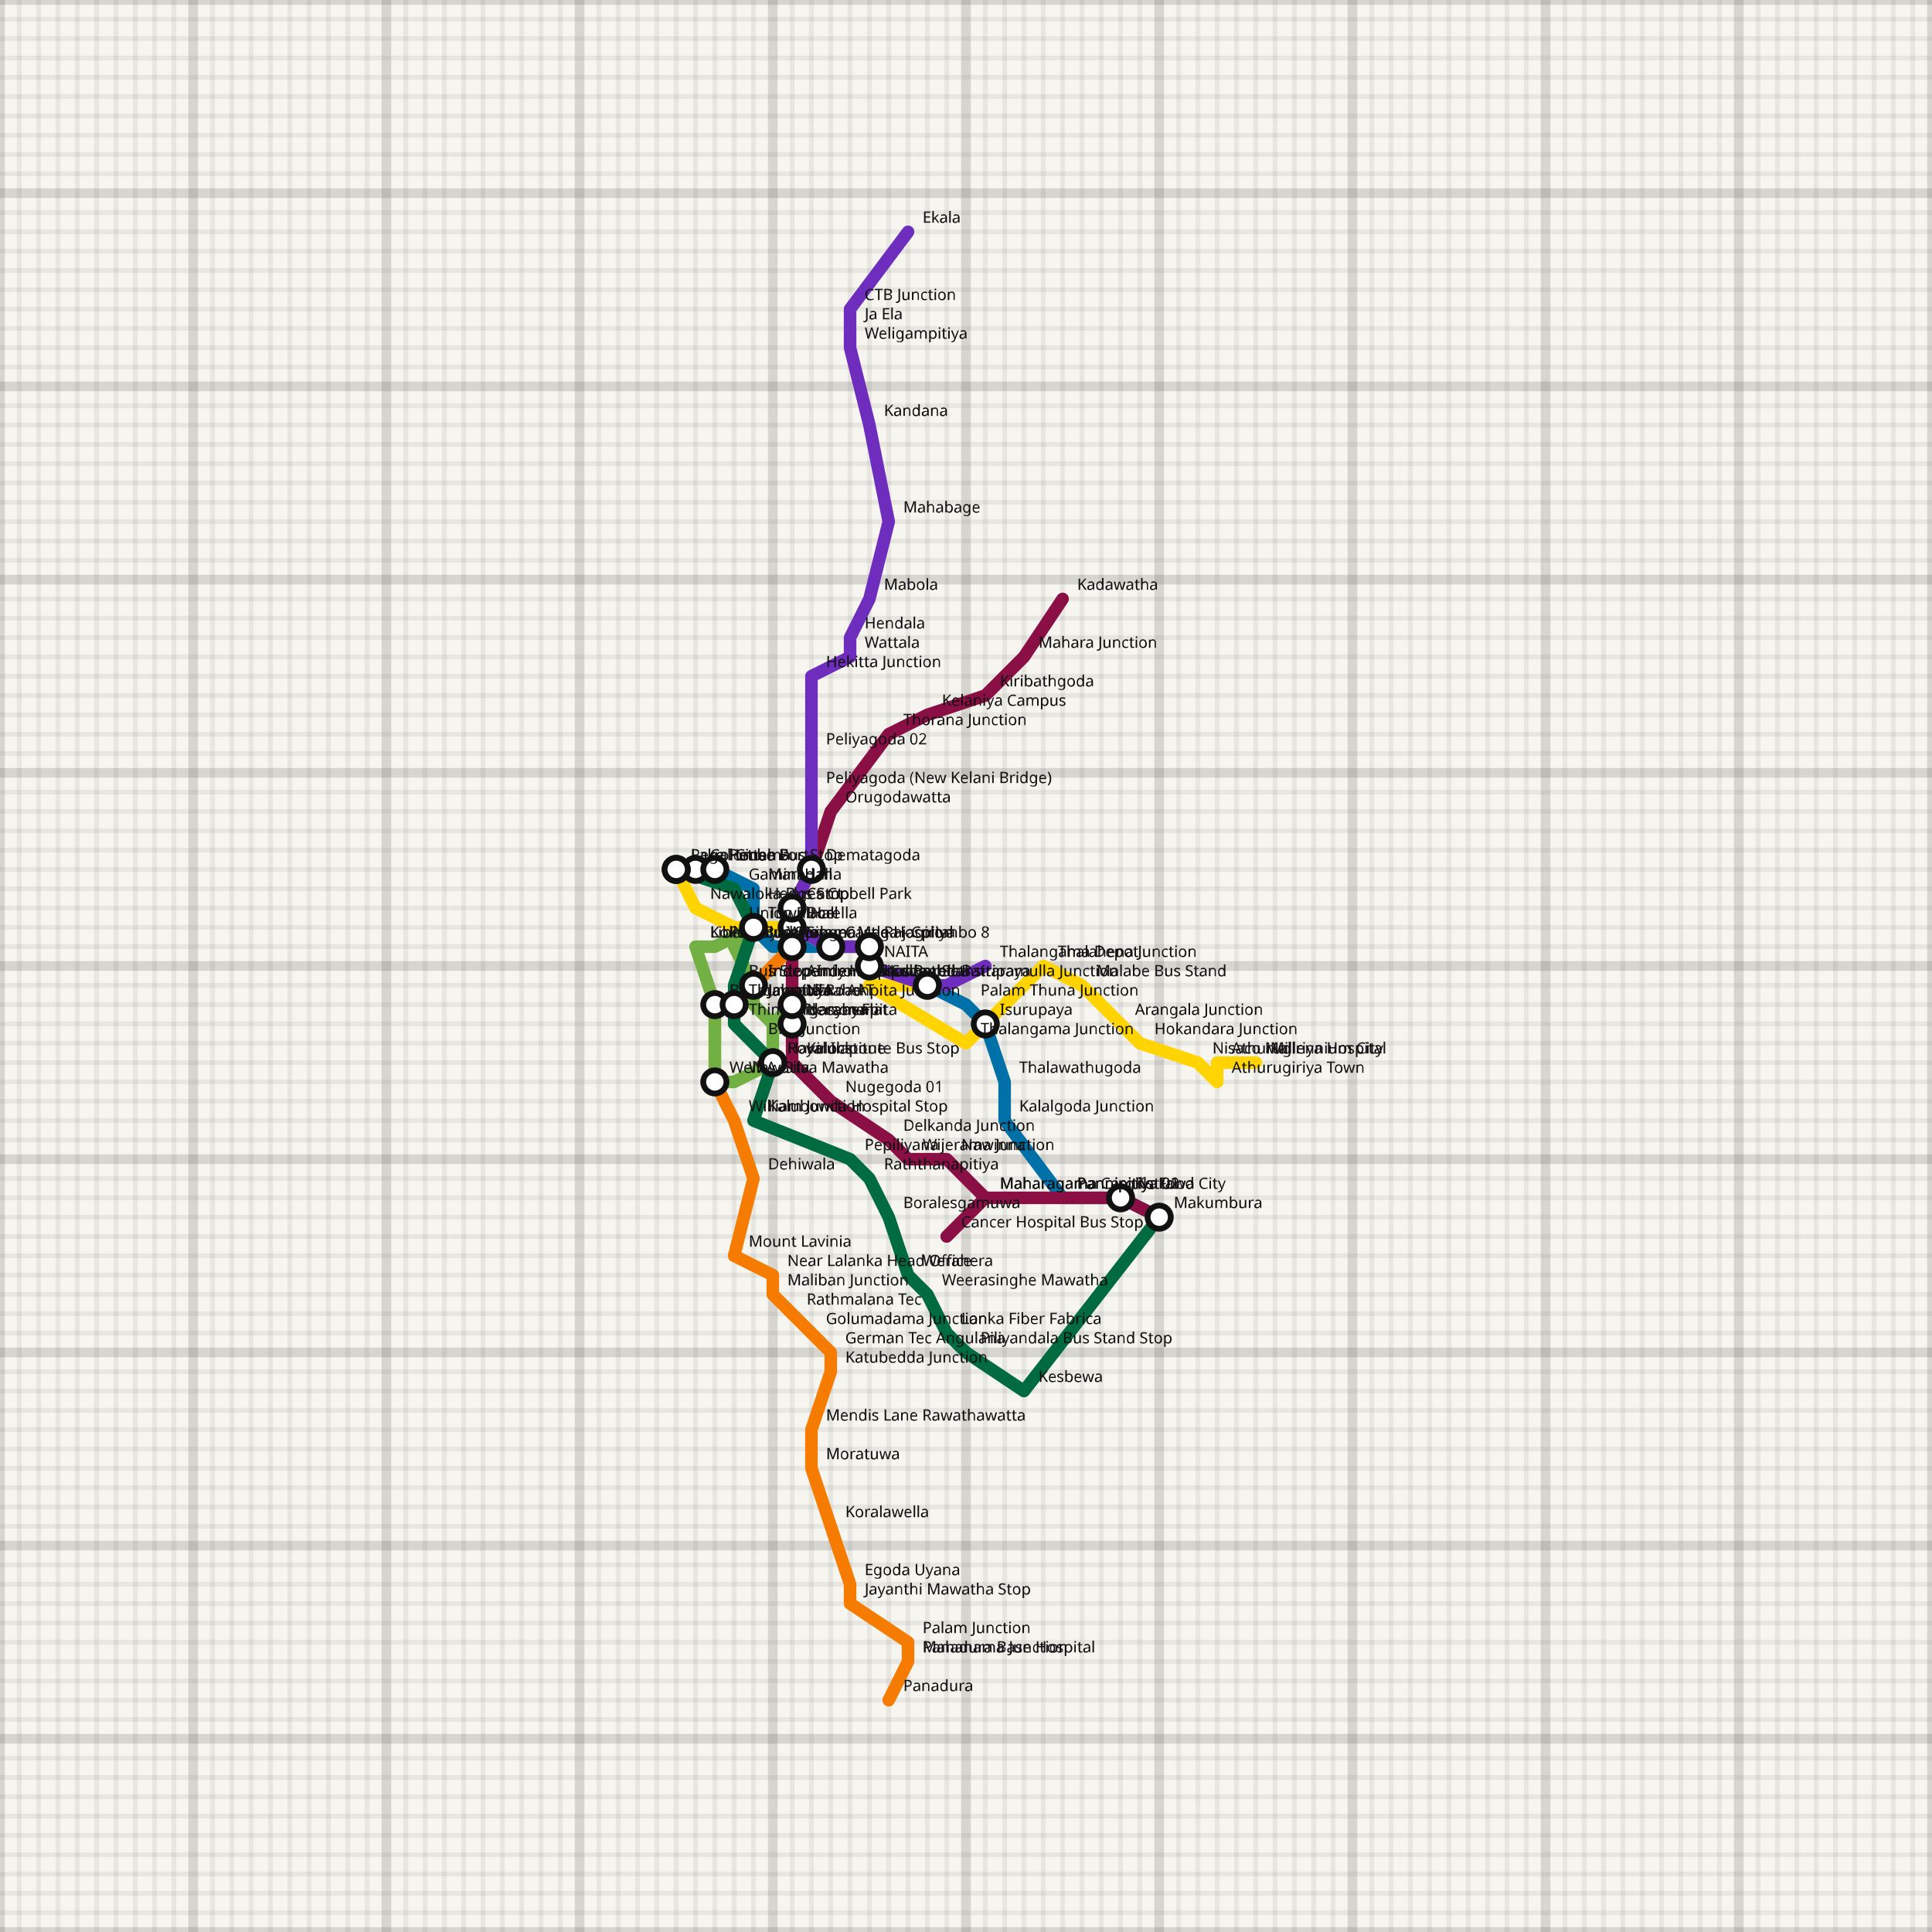
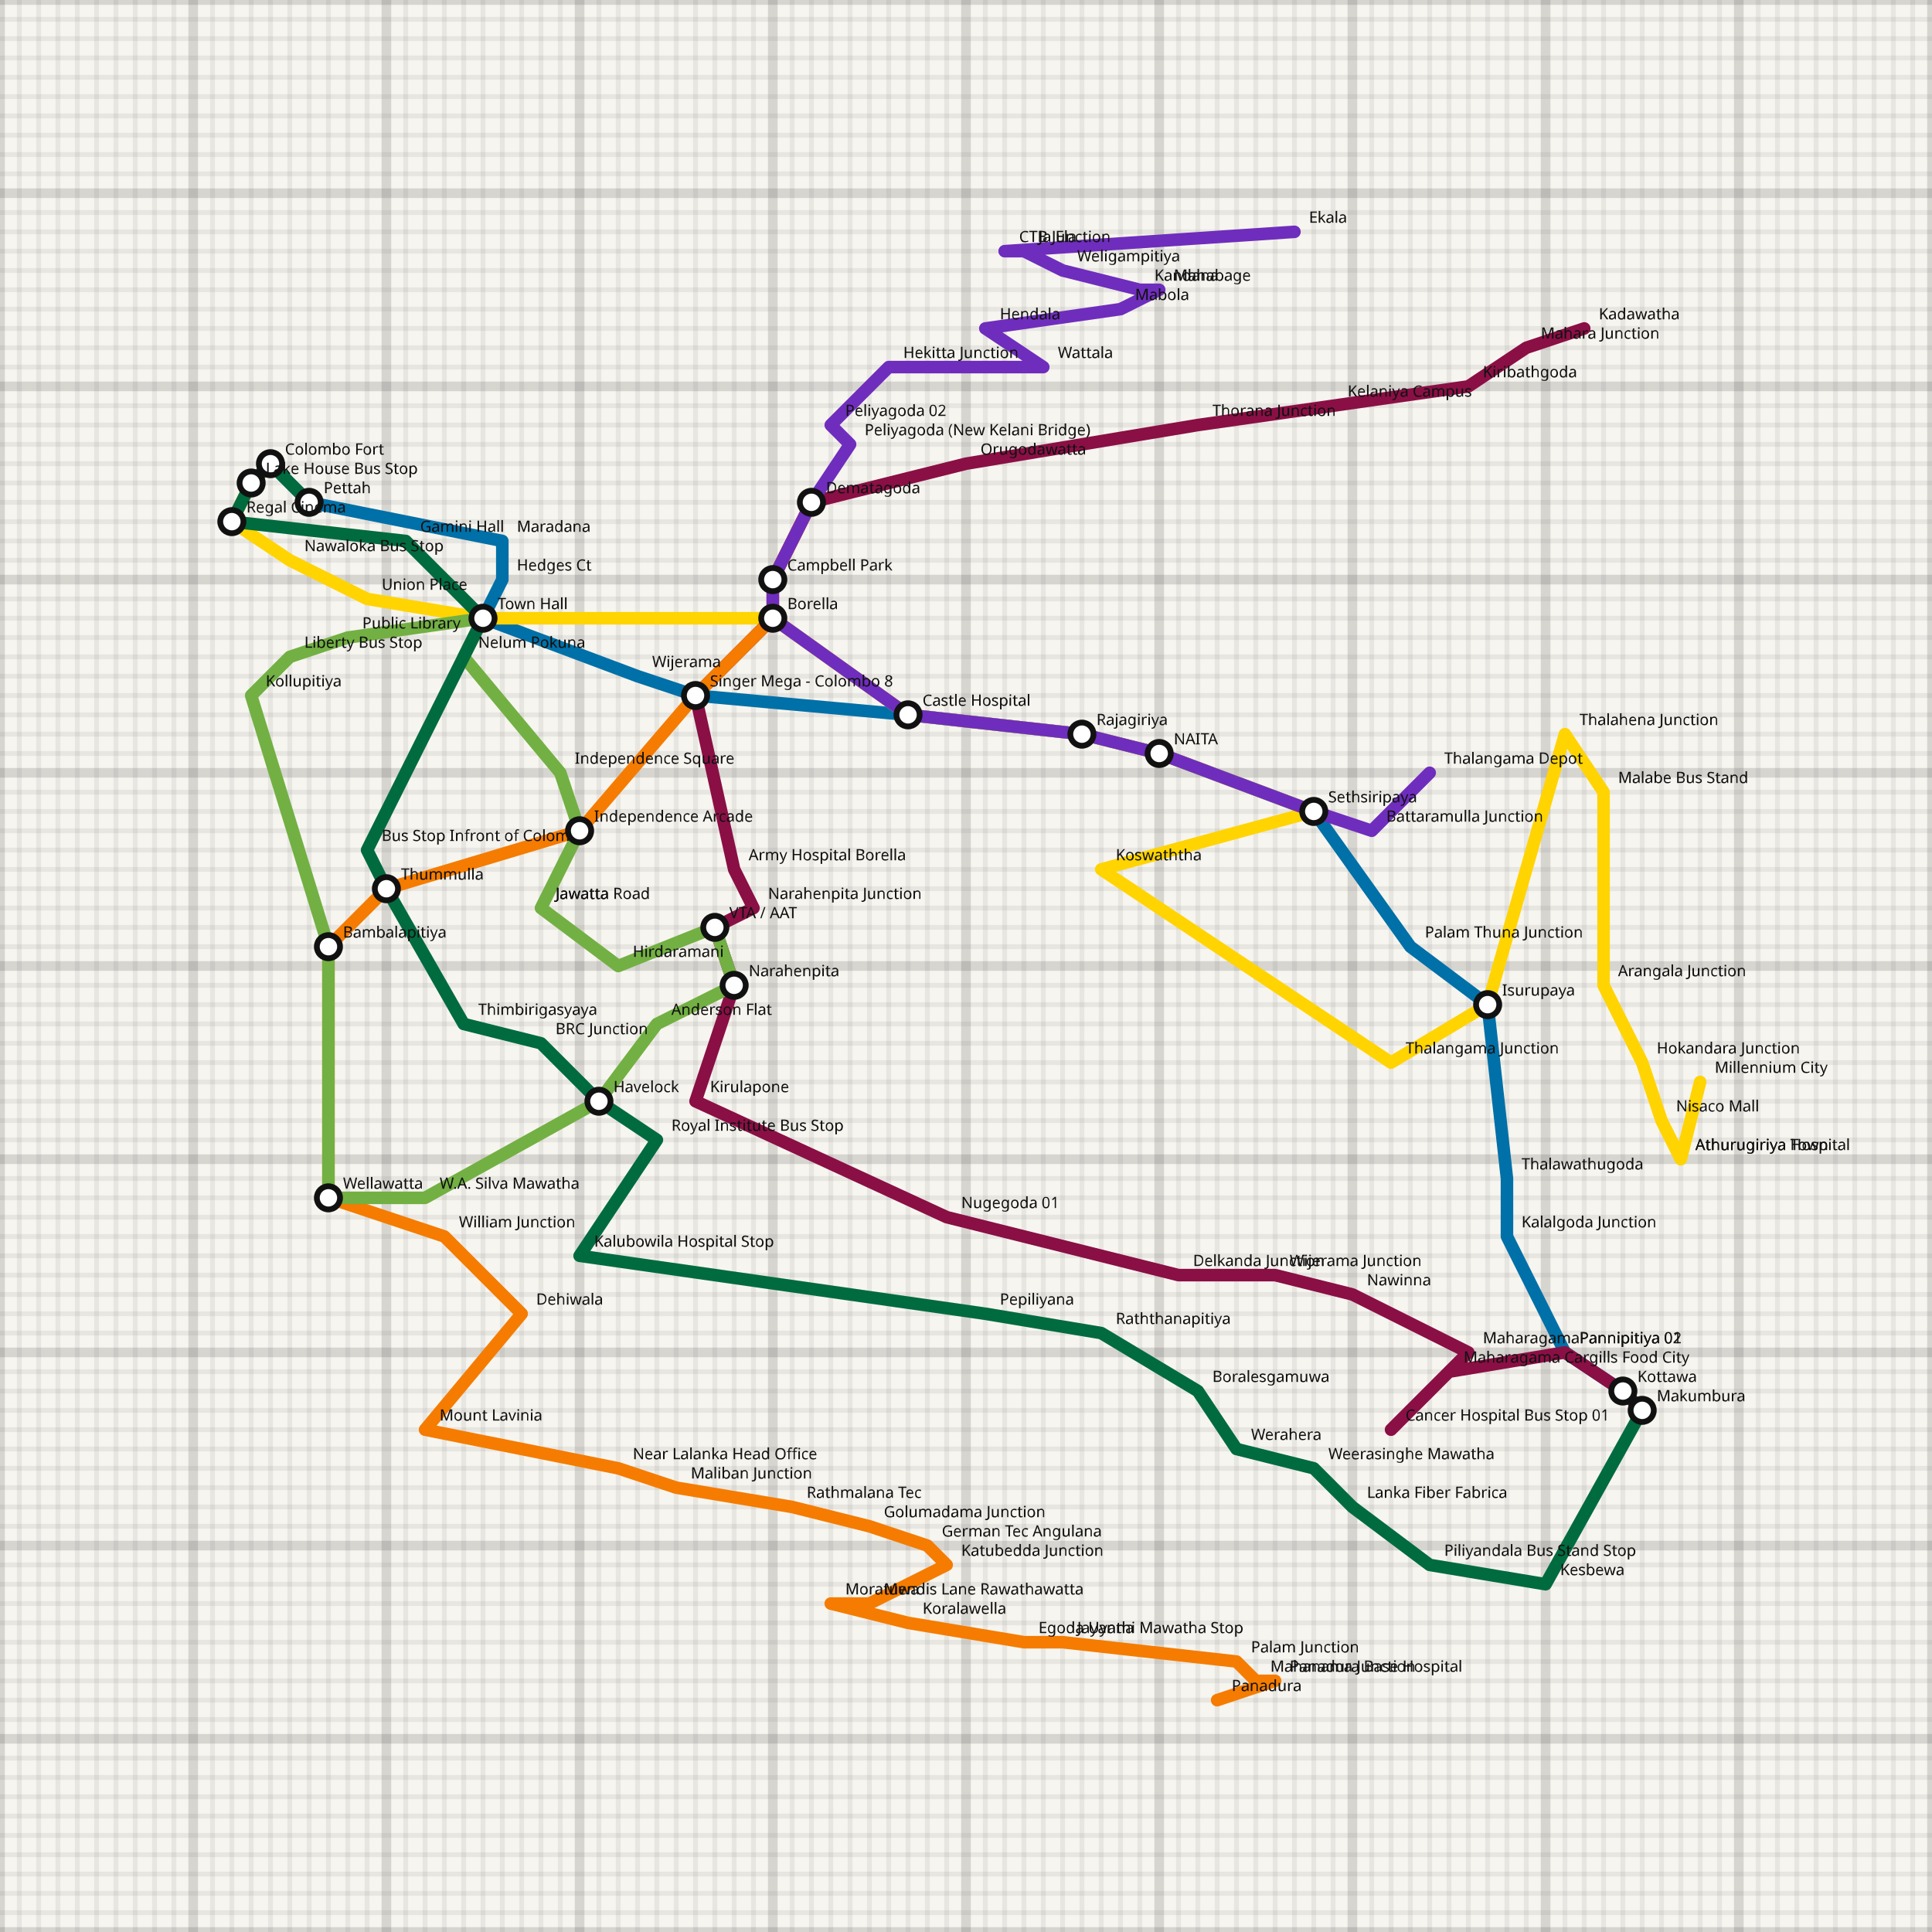
<svg xmlns="http://www.w3.org/2000/svg" width="100" height="100" viewBox="0 0 100 100">
  <style>
.grid-minor { stroke: #777; stroke-opacity: 0.12; stroke-width: 0.25; }
.grid-major { stroke: #555; stroke-opacity: 0.2; stroke-width: 0.5; }
.route { fill: none; stroke-linecap: round; stroke-linejoin: round; }
.interchange { fill: white; stroke: #111; stroke-width: 0.3; }
.label { font: 0.8px sans-serif; fill: #111; dominant-baseline: middle; }
</style>
  <rect width="100" height="100" fill="#f7f5ef" />
  <g class="coordinate-grid">
    <line class="grid-major" x1="0" y1="0" x2="0" y2="100" />
    <line class="grid-minor" x1="1" y1="0" x2="1" y2="100" />
    <line class="grid-minor" x1="2" y1="0" x2="2" y2="100" />
    <line class="grid-minor" x1="3" y1="0" x2="3" y2="100" />
    <line class="grid-minor" x1="4" y1="0" x2="4" y2="100" />
    <line class="grid-minor" x1="5" y1="0" x2="5" y2="100" />
    <line class="grid-minor" x1="6" y1="0" x2="6" y2="100" />
    <line class="grid-minor" x1="7" y1="0" x2="7" y2="100" />
    <line class="grid-minor" x1="8" y1="0" x2="8" y2="100" />
    <line class="grid-minor" x1="9" y1="0" x2="9" y2="100" />
    <line class="grid-major" x1="10" y1="0" x2="10" y2="100" />
    <line class="grid-minor" x1="11" y1="0" x2="11" y2="100" />
    <line class="grid-minor" x1="12" y1="0" x2="12" y2="100" />
    <line class="grid-minor" x1="13" y1="0" x2="13" y2="100" />
    <line class="grid-minor" x1="14" y1="0" x2="14" y2="100" />
    <line class="grid-minor" x1="15" y1="0" x2="15" y2="100" />
    <line class="grid-minor" x1="16" y1="0" x2="16" y2="100" />
    <line class="grid-minor" x1="17" y1="0" x2="17" y2="100" />
    <line class="grid-minor" x1="18" y1="0" x2="18" y2="100" />
    <line class="grid-minor" x1="19" y1="0" x2="19" y2="100" />
    <line class="grid-major" x1="20" y1="0" x2="20" y2="100" />
    <line class="grid-minor" x1="21" y1="0" x2="21" y2="100" />
    <line class="grid-minor" x1="22" y1="0" x2="22" y2="100" />
    <line class="grid-minor" x1="23" y1="0" x2="23" y2="100" />
    <line class="grid-minor" x1="24" y1="0" x2="24" y2="100" />
    <line class="grid-minor" x1="25" y1="0" x2="25" y2="100" />
    <line class="grid-minor" x1="26" y1="0" x2="26" y2="100" />
    <line class="grid-minor" x1="27" y1="0" x2="27" y2="100" />
    <line class="grid-minor" x1="28" y1="0" x2="28" y2="100" />
    <line class="grid-minor" x1="29" y1="0" x2="29" y2="100" />
    <line class="grid-major" x1="30" y1="0" x2="30" y2="100" />
    <line class="grid-minor" x1="31" y1="0" x2="31" y2="100" />
    <line class="grid-minor" x1="32" y1="0" x2="32" y2="100" />
    <line class="grid-minor" x1="33" y1="0" x2="33" y2="100" />
    <line class="grid-minor" x1="34" y1="0" x2="34" y2="100" />
    <line class="grid-minor" x1="35" y1="0" x2="35" y2="100" />
    <line class="grid-minor" x1="36" y1="0" x2="36" y2="100" />
    <line class="grid-minor" x1="37" y1="0" x2="37" y2="100" />
    <line class="grid-minor" x1="38" y1="0" x2="38" y2="100" />
    <line class="grid-minor" x1="39" y1="0" x2="39" y2="100" />
    <line class="grid-major" x1="40" y1="0" x2="40" y2="100" />
    <line class="grid-minor" x1="41" y1="0" x2="41" y2="100" />
    <line class="grid-minor" x1="42" y1="0" x2="42" y2="100" />
    <line class="grid-minor" x1="43" y1="0" x2="43" y2="100" />
    <line class="grid-minor" x1="44" y1="0" x2="44" y2="100" />
    <line class="grid-minor" x1="45" y1="0" x2="45" y2="100" />
    <line class="grid-minor" x1="46" y1="0" x2="46" y2="100" />
    <line class="grid-minor" x1="47" y1="0" x2="47" y2="100" />
    <line class="grid-minor" x1="48" y1="0" x2="48" y2="100" />
    <line class="grid-minor" x1="49" y1="0" x2="49" y2="100" />
    <line class="grid-major" x1="50" y1="0" x2="50" y2="100" />
    <line class="grid-minor" x1="51" y1="0" x2="51" y2="100" />
    <line class="grid-minor" x1="52" y1="0" x2="52" y2="100" />
    <line class="grid-minor" x1="53" y1="0" x2="53" y2="100" />
    <line class="grid-minor" x1="54" y1="0" x2="54" y2="100" />
    <line class="grid-minor" x1="55" y1="0" x2="55" y2="100" />
    <line class="grid-minor" x1="56" y1="0" x2="56" y2="100" />
    <line class="grid-minor" x1="57" y1="0" x2="57" y2="100" />
    <line class="grid-minor" x1="58" y1="0" x2="58" y2="100" />
    <line class="grid-minor" x1="59" y1="0" x2="59" y2="100" />
    <line class="grid-major" x1="60" y1="0" x2="60" y2="100" />
    <line class="grid-minor" x1="61" y1="0" x2="61" y2="100" />
    <line class="grid-minor" x1="62" y1="0" x2="62" y2="100" />
    <line class="grid-minor" x1="63" y1="0" x2="63" y2="100" />
    <line class="grid-minor" x1="64" y1="0" x2="64" y2="100" />
    <line class="grid-minor" x1="65" y1="0" x2="65" y2="100" />
    <line class="grid-minor" x1="66" y1="0" x2="66" y2="100" />
    <line class="grid-minor" x1="67" y1="0" x2="67" y2="100" />
    <line class="grid-minor" x1="68" y1="0" x2="68" y2="100" />
    <line class="grid-minor" x1="69" y1="0" x2="69" y2="100" />
    <line class="grid-major" x1="70" y1="0" x2="70" y2="100" />
    <line class="grid-minor" x1="71" y1="0" x2="71" y2="100" />
    <line class="grid-minor" x1="72" y1="0" x2="72" y2="100" />
    <line class="grid-minor" x1="73" y1="0" x2="73" y2="100" />
    <line class="grid-minor" x1="74" y1="0" x2="74" y2="100" />
    <line class="grid-minor" x1="75" y1="0" x2="75" y2="100" />
    <line class="grid-minor" x1="76" y1="0" x2="76" y2="100" />
    <line class="grid-minor" x1="77" y1="0" x2="77" y2="100" />
    <line class="grid-minor" x1="78" y1="0" x2="78" y2="100" />
    <line class="grid-minor" x1="79" y1="0" x2="79" y2="100" />
    <line class="grid-major" x1="80" y1="0" x2="80" y2="100" />
    <line class="grid-minor" x1="81" y1="0" x2="81" y2="100" />
    <line class="grid-minor" x1="82" y1="0" x2="82" y2="100" />
    <line class="grid-minor" x1="83" y1="0" x2="83" y2="100" />
    <line class="grid-minor" x1="84" y1="0" x2="84" y2="100" />
    <line class="grid-minor" x1="85" y1="0" x2="85" y2="100" />
    <line class="grid-minor" x1="86" y1="0" x2="86" y2="100" />
    <line class="grid-minor" x1="87" y1="0" x2="87" y2="100" />
    <line class="grid-minor" x1="88" y1="0" x2="88" y2="100" />
    <line class="grid-minor" x1="89" y1="0" x2="89" y2="100" />
    <line class="grid-major" x1="90" y1="0" x2="90" y2="100" />
    <line class="grid-minor" x1="91" y1="0" x2="91" y2="100" />
    <line class="grid-minor" x1="92" y1="0" x2="92" y2="100" />
    <line class="grid-minor" x1="93" y1="0" x2="93" y2="100" />
    <line class="grid-minor" x1="94" y1="0" x2="94" y2="100" />
    <line class="grid-minor" x1="95" y1="0" x2="95" y2="100" />
    <line class="grid-minor" x1="96" y1="0" x2="96" y2="100" />
    <line class="grid-minor" x1="97" y1="0" x2="97" y2="100" />
    <line class="grid-minor" x1="98" y1="0" x2="98" y2="100" />
    <line class="grid-minor" x1="99" y1="0" x2="99" y2="100" />
    <line class="grid-major" x1="100" y1="0" x2="100" y2="100" />
    <line class="grid-major" x1="0" y1="0" x2="100" y2="0" />
    <line class="grid-minor" x1="0" y1="1" x2="100" y2="1" />
    <line class="grid-minor" x1="0" y1="2" x2="100" y2="2" />
    <line class="grid-minor" x1="0" y1="3" x2="100" y2="3" />
    <line class="grid-minor" x1="0" y1="4" x2="100" y2="4" />
    <line class="grid-minor" x1="0" y1="5" x2="100" y2="5" />
    <line class="grid-minor" x1="0" y1="6" x2="100" y2="6" />
    <line class="grid-minor" x1="0" y1="7" x2="100" y2="7" />
    <line class="grid-minor" x1="0" y1="8" x2="100" y2="8" />
    <line class="grid-minor" x1="0" y1="9" x2="100" y2="9" />
    <line class="grid-major" x1="0" y1="10" x2="100" y2="10" />
    <line class="grid-minor" x1="0" y1="11" x2="100" y2="11" />
    <line class="grid-minor" x1="0" y1="12" x2="100" y2="12" />
    <line class="grid-minor" x1="0" y1="13" x2="100" y2="13" />
    <line class="grid-minor" x1="0" y1="14" x2="100" y2="14" />
    <line class="grid-minor" x1="0" y1="15" x2="100" y2="15" />
    <line class="grid-minor" x1="0" y1="16" x2="100" y2="16" />
    <line class="grid-minor" x1="0" y1="17" x2="100" y2="17" />
    <line class="grid-minor" x1="0" y1="18" x2="100" y2="18" />
    <line class="grid-minor" x1="0" y1="19" x2="100" y2="19" />
    <line class="grid-major" x1="0" y1="20" x2="100" y2="20" />
    <line class="grid-minor" x1="0" y1="21" x2="100" y2="21" />
    <line class="grid-minor" x1="0" y1="22" x2="100" y2="22" />
    <line class="grid-minor" x1="0" y1="23" x2="100" y2="23" />
    <line class="grid-minor" x1="0" y1="24" x2="100" y2="24" />
    <line class="grid-minor" x1="0" y1="25" x2="100" y2="25" />
    <line class="grid-minor" x1="0" y1="26" x2="100" y2="26" />
    <line class="grid-minor" x1="0" y1="27" x2="100" y2="27" />
    <line class="grid-minor" x1="0" y1="28" x2="100" y2="28" />
    <line class="grid-minor" x1="0" y1="29" x2="100" y2="29" />
    <line class="grid-major" x1="0" y1="30" x2="100" y2="30" />
    <line class="grid-minor" x1="0" y1="31" x2="100" y2="31" />
    <line class="grid-minor" x1="0" y1="32" x2="100" y2="32" />
    <line class="grid-minor" x1="0" y1="33" x2="100" y2="33" />
    <line class="grid-minor" x1="0" y1="34" x2="100" y2="34" />
    <line class="grid-minor" x1="0" y1="35" x2="100" y2="35" />
    <line class="grid-minor" x1="0" y1="36" x2="100" y2="36" />
    <line class="grid-minor" x1="0" y1="37" x2="100" y2="37" />
    <line class="grid-minor" x1="0" y1="38" x2="100" y2="38" />
    <line class="grid-minor" x1="0" y1="39" x2="100" y2="39" />
    <line class="grid-major" x1="0" y1="40" x2="100" y2="40" />
    <line class="grid-minor" x1="0" y1="41" x2="100" y2="41" />
    <line class="grid-minor" x1="0" y1="42" x2="100" y2="42" />
    <line class="grid-minor" x1="0" y1="43" x2="100" y2="43" />
    <line class="grid-minor" x1="0" y1="44" x2="100" y2="44" />
    <line class="grid-minor" x1="0" y1="45" x2="100" y2="45" />
    <line class="grid-minor" x1="0" y1="46" x2="100" y2="46" />
    <line class="grid-minor" x1="0" y1="47" x2="100" y2="47" />
    <line class="grid-minor" x1="0" y1="48" x2="100" y2="48" />
    <line class="grid-minor" x1="0" y1="49" x2="100" y2="49" />
    <line class="grid-major" x1="0" y1="50" x2="100" y2="50" />
    <line class="grid-minor" x1="0" y1="51" x2="100" y2="51" />
    <line class="grid-minor" x1="0" y1="52" x2="100" y2="52" />
    <line class="grid-minor" x1="0" y1="53" x2="100" y2="53" />
    <line class="grid-minor" x1="0" y1="54" x2="100" y2="54" />
    <line class="grid-minor" x1="0" y1="55" x2="100" y2="55" />
    <line class="grid-minor" x1="0" y1="56" x2="100" y2="56" />
    <line class="grid-minor" x1="0" y1="57" x2="100" y2="57" />
    <line class="grid-minor" x1="0" y1="58" x2="100" y2="58" />
    <line class="grid-minor" x1="0" y1="59" x2="100" y2="59" />
    <line class="grid-major" x1="0" y1="60" x2="100" y2="60" />
    <line class="grid-minor" x1="0" y1="61" x2="100" y2="61" />
    <line class="grid-minor" x1="0" y1="62" x2="100" y2="62" />
    <line class="grid-minor" x1="0" y1="63" x2="100" y2="63" />
    <line class="grid-minor" x1="0" y1="64" x2="100" y2="64" />
    <line class="grid-minor" x1="0" y1="65" x2="100" y2="65" />
    <line class="grid-minor" x1="0" y1="66" x2="100" y2="66" />
    <line class="grid-minor" x1="0" y1="67" x2="100" y2="67" />
    <line class="grid-minor" x1="0" y1="68" x2="100" y2="68" />
    <line class="grid-minor" x1="0" y1="69" x2="100" y2="69" />
    <line class="grid-major" x1="0" y1="70" x2="100" y2="70" />
    <line class="grid-minor" x1="0" y1="71" x2="100" y2="71" />
    <line class="grid-minor" x1="0" y1="72" x2="100" y2="72" />
    <line class="grid-minor" x1="0" y1="73" x2="100" y2="73" />
    <line class="grid-minor" x1="0" y1="74" x2="100" y2="74" />
    <line class="grid-minor" x1="0" y1="75" x2="100" y2="75" />
    <line class="grid-minor" x1="0" y1="76" x2="100" y2="76" />
    <line class="grid-minor" x1="0" y1="77" x2="100" y2="77" />
    <line class="grid-minor" x1="0" y1="78" x2="100" y2="78" />
    <line class="grid-minor" x1="0" y1="79" x2="100" y2="79" />
    <line class="grid-major" x1="0" y1="80" x2="100" y2="80" />
    <line class="grid-minor" x1="0" y1="81" x2="100" y2="81" />
    <line class="grid-minor" x1="0" y1="82" x2="100" y2="82" />
    <line class="grid-minor" x1="0" y1="83" x2="100" y2="83" />
    <line class="grid-minor" x1="0" y1="84" x2="100" y2="84" />
    <line class="grid-minor" x1="0" y1="85" x2="100" y2="85" />
    <line class="grid-minor" x1="0" y1="86" x2="100" y2="86" />
    <line class="grid-minor" x1="0" y1="87" x2="100" y2="87" />
    <line class="grid-minor" x1="0" y1="88" x2="100" y2="88" />
    <line class="grid-minor" x1="0" y1="89" x2="100" y2="89" />
    <line class="grid-major" x1="0" y1="90" x2="100" y2="90" />
    <line class="grid-minor" x1="0" y1="91" x2="100" y2="91" />
    <line class="grid-minor" x1="0" y1="92" x2="100" y2="92" />
    <line class="grid-minor" x1="0" y1="93" x2="100" y2="93" />
    <line class="grid-minor" x1="0" y1="94" x2="100" y2="94" />
    <line class="grid-minor" x1="0" y1="95" x2="100" y2="95" />
    <line class="grid-minor" x1="0" y1="96" x2="100" y2="96" />
    <line class="grid-minor" x1="0" y1="97" x2="100" y2="97" />
    <line class="grid-minor" x1="0" y1="98" x2="100" y2="98" />
    <line class="grid-minor" x1="0" y1="99" x2="100" y2="99" />
    <line class="grid-major" x1="0" y1="100" x2="100" y2="100" />
  </g>
-   <polyline class="route" points="60,63 58,62 55,62 52,58 52,56 51,53 50,52 48,51 45,50 45,49 43,49 41,49 40,49 39,48 39,47 39,46 37,45 36,45" stroke="#0070a8" stroke-width="0.65" />
-   <polyline class="route" points="65,55 63,55 63,56 62,55 59,54 58,53 56,51 54,50 51,53 50,54 45,51 48,51 45,50 45,49 43,49 41,48 39,48 38,48 36,47 35,45 35,45 36,45" stroke="#ffd400" stroke-width="0.65" />
-   <polyline class="route" points="60,63 58,62 55,62 51,62 49,64 51,62 49,60 47,60 46,59 43,57 41,55 41,53 41,52 41,52 41,51 41,49 41,48 41,47 42,45 43,42 46,38 48,37 51,36 53,34 55,31" stroke="#8a0f45" stroke-width="0.65" />
-   <polyline class="route" points="42,45 41,47 41,48 41,49 39,51 38,52 37,52 37,56 38,58 39,61 38,65 40,66 40,67 41,68 42,69 43,70 43,71 42,74 42,76 43,79 44,82 44,83 47,85 47,86 47,86 46,88" stroke="#f57c00" stroke-width="0.65" />
-   <polyline class="route" points="51,50 49,51 48,51 45,50 45,49 43,49 41,48 41,47 42,45 42,41 42,39 42,35 44,34 44,33 45,31 46,27 45,22 44,18 44,17 44,16 47,12" stroke="#6f2dbd" stroke-width="0.65" />
-   <polyline class="route" points="36,49 36,49 37,49 39,48 38,49 39,51 39,51 39,52 39,52 40,53 41,52 41,53 40,53 40,55 38,56 37,56 37,52 36,49" stroke="#72b043" stroke-width="0.65" />
-   <polyline class="route" points="60,63 53,72 50,70 49,69 48,67 47,66 46,63 45,61 44,60 39,58 40,55 40,55 39,54 38,53 38,52 38,51 39,48 38,46 35,45 35,45 36,45 37,45" stroke="#006b3f" stroke-width="0.65" />
-   <text class="label" x="40.75" y="52.25">Anderson Flat</text>
-   <text class="label" x="58.75" y="52.25">Arangala Junction</text>
-   <text class="label" x="41.75" y="50.25">Army Hospital Borella</text>
-   <text class="label" x="63.75" y="54.25">Athurugiriya Hospital</text>
-   <text class="label" x="63.75" y="55.25">Athurugiriya Town</text>
-   <circle class="interchange" cx="37" cy="52" r="0.6" />
-   <text class="label" x="37.75" y="51.25">Bambalapitiya</text>
-   <text class="label" x="49.75" y="50.25">Battaramulla Junction</text>
-   <text class="label" x="46.75" y="62.25">Boralesgamuwa</text>
-   <circle class="interchange" cx="41" cy="48" r="0.6" />
-   <text class="label" x="41.75" y="47.25">Borella</text>
-   <text class="label" x="39.75" y="53.25">BRC Junction</text>
-   <text class="label" x="38.75" y="50.25">Bus Stop Infront of Colombo</text>
-   <circle class="interchange" cx="41" cy="47" r="0.6" />
-   <text class="label" x="41.75" y="46.25">Campbell Park</text>
-   <text class="label" x="49.75" y="63.25">Cancer Hospital Bus Stop 01</text>
-   <circle class="interchange" cx="43" cy="49" r="0.6" />
-   <text class="label" x="43.75" y="48.25">Castle Hospital</text>
-   <circle class="interchange" cx="36" cy="45" r="0.6" />
-   <text class="label" x="36.75" y="44.25">Colombo Fort</text>
-   <text class="label" x="44.75" y="15.25">CTB Junction</text>
-   <text class="label" x="39.75" y="60.25">Dehiwala</text>
-   <text class="label" x="46.75" y="58.25">Delkanda Junction</text>
-   <circle class="interchange" cx="42" cy="45" r="0.6" />
-   <text class="label" x="42.75" y="44.25">Dematagoda</text>
-   <text class="label" x="44.75" y="81.25">Egoda Uyana</text>
-   <text class="label" x="47.75" y="11.25">Ekala</text>
-   <text class="label" x="38.75" y="45.25">Gamini Hall</text>
-   <text class="label" x="43.75" y="69.25">German Tec Angulana</text>
-   <text class="label" x="42.75" y="68.25">Golumadama Junction</text>
-   <circle class="interchange" cx="40" cy="55" r="0.6" />
-   <text class="label" x="40.75" y="54.25">Havelock</text>
-   <text class="label" x="39.75" y="46.25">Hedges Ct</text>
-   <text class="label" x="42.75" y="34.25">Hekitta Junction</text>
-   <text class="label" x="44.75" y="32.25">Hendala</text>
-   <text class="label" x="40.75" y="52.25">Hirdaramani</text>
-   <text class="label" x="59.75" y="53.25">Hokandara Junction</text>
-   <circle class="interchange" cx="39" cy="51" r="0.6" />
-   <text class="label" x="39.75" y="50.25">Independence Arcade</text>
-   <text class="label" x="39.75" y="50.25">Independence Square</text>
-   <circle class="interchange" cx="51" cy="53" r="0.6" />
-   <text class="label" x="51.75" y="52.25">Isurupaya</text>
-   <text class="label" x="44.75" y="16.25">Ja Ela</text>
-   <text class="label" x="39.75" y="51.25">Jawatta Road</text>
-   <text class="label" x="39.75" y="51.25">Jawatta</text>
-   <text class="label" x="44.75" y="82.25">Jayanthi Mawatha Stop</text>
-   <text class="label" x="55.75" y="30.25">Kadawatha</text>
-   <text class="label" x="52.75" y="57.25">Kalalgoda Junction</text>
-   <text class="label" x="39.75" y="57.25">Kalubowila Hospital Stop</text>
-   <text class="label" x="45.75" y="21.25">Kandana</text>
-   <text class="label" x="43.75" y="70.25">Katubedda Junction</text>
-   <text class="label" x="48.75" y="36.25">Kelaniya Campus</text>
-   <text class="label" x="53.75" y="71.25">Kesbewa</text>
-   <text class="label" x="51.75" y="35.25">Kiribathgoda</text>
-   <text class="label" x="41.75" y="54.25">Kirulapone</text>
-   <text class="label" x="36.75" y="48.25">Kollupitiya</text>
-   <text class="label" x="43.75" y="78.25">Koralawella</text>
-   <text class="label" x="45.75" y="50.25">Koswaththa</text>
-   <circle class="interchange" cx="58" cy="62" r="0.6" />
-   <text class="label" x="58.75" y="61.25">Kottawa</text>
-   <circle class="interchange" cx="35" cy="45" r="0.6" />
-   <text class="label" x="35.75" y="44.25">Lake House Bus Stop</text>
-   <text class="label" x="49.75" y="68.25">Lanka Fiber Fabrica</text>
-   <text class="label" x="36.75" y="48.25">Liberty Bus Stop</text>
-   <text class="label" x="45.75" y="30.25">Mabola</text>
-   <text class="label" x="46.75" y="26.25">Mahabage</text>
-   <text class="label" x="47.75" y="85.25">Mahanama Junction</text>
-   <text class="label" x="53.75" y="33.25">Mahara Junction</text>
-   <text class="label" x="51.75" y="61.25">Maharagama Cargills Food City</text>
-   <text class="label" x="51.75" y="61.25">Maharagama</text>
-   <circle class="interchange" cx="60" cy="63" r="0.6" />
-   <text class="label" x="60.75" y="62.25">Makumbura</text>
-   <text class="label" x="56.75" y="50.25">Malabe Bus Stand</text>
-   <text class="label" x="40.75" y="66.25">Maliban Junction</text>
-   <text class="label" x="39.75" y="45.25">Maradana</text>
-   <text class="label" x="42.75" y="73.25">Mendis Lane Rawathawatta</text>
-   <text class="label" x="65.75" y="54.25">Millennium City</text>
-   <text class="label" x="42.75" y="75.25">Moratuwa</text>
-   <text class="label" x="38.75" y="64.25">Mount Lavinia</text>
-   <circle class="interchange" cx="45" cy="50" r="0.6" />
-   <text class="label" x="45.75" y="49.25">NAITA</text>
-   <text class="label" x="41.75" y="51.25">Narahenpita Junction</text>
-   <circle class="interchange" cx="41" cy="53" r="0.6" />
-   <text class="label" x="41.75" y="52.25">Narahenpita</text>
-   <text class="label" x="36.75" y="46.25">Nawaloka Bus Stop</text>
-   <text class="label" x="49.75" y="59.25">Nawinna</text>
-   <text class="label" x="40.75" y="65.25">Near Lalanka Head Office</text>
-   <text class="label" x="38.75" y="48.25">Nelum Pokuna</text>
-   <text class="label" x="62.75" y="54.25">Nisaco Mall</text>
-   <text class="label" x="43.75" y="56.25">Nugegoda 01</text>
-   <text class="label" x="43.75" y="41.25">Orugodawatta</text>
-   <text class="label" x="47.75" y="84.25">Palam Junction</text>
-   <text class="label" x="50.75" y="51.25">Palam Thuna Junction</text>
-   <text class="label" x="47.75" y="85.25">Panadura Base Hospital</text>
-   <text class="label" x="46.75" y="87.25">Panadura</text>
-   <text class="label" x="55.75" y="61.25">Pannipitiya 01</text>
-   <text class="label" x="55.75" y="61.25">Pannipitiya 02</text>
-   <text class="label" x="42.75" y="40.25">Peliyagoda (New Kelani Bridge)</text>
-   <text class="label" x="42.75" y="38.25">Peliyagoda 02</text>
-   <text class="label" x="44.75" y="59.25">Pepiliyana</text>
-   <circle class="interchange" cx="37" cy="45" r="0.6" />
-   <text class="label" x="37.75" y="44.25">Pettah</text>
-   <text class="label" x="50.75" y="69.25">Piliyandala Bus Stand Stop</text>
-   <text class="label" x="37.75" y="48.25">Public Library</text>
-   <circle class="interchange" cx="45" cy="49" r="0.6" />
-   <text class="label" x="45.75" y="48.25">Rajagiriya</text>
-   <text class="label" x="41.75" y="67.25">Rathmalana Tec</text>
-   <text class="label" x="45.75" y="60.25">Raththanapitiya</text>
-   <circle class="interchange" cx="35" cy="45" r="0.6" />
-   <text class="label" x="35.75" y="44.25">Regal Cinema</text>
-   <text class="label" x="40.75" y="54.25">Royal Institute Bus Stop</text>
-   <circle class="interchange" cx="48" cy="51" r="0.6" />
-   <text class="label" x="48.75" y="50.25">Sethsiripaya</text>
-   <circle class="interchange" cx="41" cy="49" r="0.6" />
-   <text class="label" x="41.75" y="48.25">Singer Mega - Colombo 8</text>
-   <text class="label" x="54.75" y="49.25">Thalahena Junction</text>
-   <text class="label" x="51.75" y="49.25">Thalangama Depot</text>
-   <text class="label" x="50.75" y="53.25">Thalangama Junction</text>
-   <text class="label" x="52.75" y="55.25">Thalawathugoda</text>
-   <text class="label" x="38.75" y="52.25">Thimbirigasyaya</text>
-   <text class="label" x="46.75" y="37.25">Thorana Junction</text>
-   <circle class="interchange" cx="38" cy="52" r="0.6" />
-   <text class="label" x="38.75" y="51.25">Thummulla</text>
-   <circle class="interchange" cx="39" cy="48" r="0.6" />
-   <text class="label" x="39.75" y="47.25">Town Hall</text>
-   <text class="label" x="38.75" y="47.25">Union Place</text>
-   <circle class="interchange" cx="41" cy="52" r="0.6" />
-   <text class="label" x="41.75" y="51.25">VTA / AAT</text>
-   <text class="label" x="38.75" y="55.25">W.A. Silva Mawatha</text>
-   <text class="label" x="44.75" y="33.25">Wattala</text>
-   <text class="label" x="48.75" y="66.25">Weerasinghe Mawatha</text>
-   <text class="label" x="44.75" y="17.25">Weligampitiya</text>
-   <circle class="interchange" cx="37" cy="56" r="0.6" />
-   <text class="label" x="37.75" y="55.25">Wellawatta</text>
-   <text class="label" x="47.75" y="65.25">Werahera</text>
-   <text class="label" x="47.75" y="59.25">Wijerama Junction</text>
-   <text class="label" x="40.75" y="48.25">Wijerama</text>
-   <text class="label" x="38.75" y="57.25">William Junction</text>
+   <polyline class="route" points="85,73 84,72 81,70 78,64 78,61 77,52 73,49 68,42 60,39 56,38 47,37 36,36 33,35 25,32 26,30 26,28 16,26 14,24" stroke="#0070a8" stroke-width="0.65" />
+   <polyline class="route" points="88,56 87,60 87,60 86,58 85,55 83,51 83,41 81,38 77,52 72,55 57,45 68,42 60,39 56,38 47,37 40,32 25,32 19,31 15,29 12,27 13,25 14,24" stroke="#ffd400" stroke-width="0.65" />
+   <polyline class="route" points="85,73 84,72 81,70 75,71 72,74 76,70 70,67 66,66 61,66 49,63 36,57 38,51 37,48 39,47 38,45 36,36 40,32 40,30 42,26 50,24 62,22 69,21 76,20 79,18 82,17" stroke="#8a0f45" stroke-width="0.65" />
+   <polyline class="route" points="42,26 40,30 40,32 36,36 30,43 20,46 17,49 17,62 23,64 27,68 22,74 32,76 35,77 41,78 45,79 48,80 49,81 45,83 43,83 47,84 53,85 55,85 64,86 65,87 66,87 63,88" stroke="#f57c00" stroke-width="0.65" />
+   <polyline class="route" points="74,40 71,43 68,42 60,39 56,38 47,37 40,32 40,30 42,26 44,23 43,22 46,19 54,19 51,17 58,16 60,15 59,15 55,14 53,13 52,13 67,12" stroke="#6f2dbd" stroke-width="0.65" />
+   <polyline class="route" points="13,36 15,34 18,33 25,32 24,34 29,40 30,43 28,47 28,47 32,50 37,48 38,51 34,53 31,57 22,62 17,62 17,49 13,36" stroke="#72b043" stroke-width="0.65" />
+   <polyline class="route" points="85,73 80,82 74,81 70,78 68,76 64,75 62,72 57,69 51,68 30,65 34,59 31,57 28,54 24,53 20,46 19,44 25,32 21,28 12,27 13,25 14,24 16,26" stroke="#006b3f" stroke-width="0.65" />
+   <text class="label" x="34.75" y="52.25">Anderson Flat</text>
+   <text class="label" x="83.75" y="50.25">Arangala Junction</text>
+   <text class="label" x="38.75" y="44.25">Army Hospital Borella</text>
+   <text class="label" x="87.75" y="59.25">Athurugiriya Hospital</text>
+   <text class="label" x="87.75" y="59.25">Athurugiriya Town</text>
+   <circle class="interchange" cx="17" cy="49" r="0.6" />
+   <text class="label" x="17.75" y="48.25">Bambalapitiya</text>
+   <text class="label" x="71.75" y="42.25">Battaramulla Junction</text>
+   <text class="label" x="62.75" y="71.25">Boralesgamuwa</text>
+   <circle class="interchange" cx="40" cy="32" r="0.6" />
+   <text class="label" x="40.75" y="31.25">Borella</text>
+   <text class="label" x="28.75" y="53.25">BRC Junction</text>
+   <text class="label" x="19.75" y="43.25">Bus Stop Infront of Colombo</text>
+   <circle class="interchange" cx="40" cy="30" r="0.6" />
+   <text class="label" x="40.75" y="29.25">Campbell Park</text>
+   <text class="label" x="72.75" y="73.25">Cancer Hospital Bus Stop 01</text>
+   <circle class="interchange" cx="47" cy="37" r="0.6" />
+   <text class="label" x="47.75" y="36.25">Castle Hospital</text>
+   <circle class="interchange" cx="14" cy="24" r="0.6" />
+   <text class="label" x="14.75" y="23.25">Colombo Fort</text>
+   <text class="label" x="52.75" y="12.25">CTB Junction</text>
+   <text class="label" x="27.75" y="67.25">Dehiwala</text>
+   <text class="label" x="61.75" y="65.25">Delkanda Junction</text>
+   <circle class="interchange" cx="42" cy="26" r="0.6" />
+   <text class="label" x="42.75" y="25.25">Dematagoda</text>
+   <text class="label" x="53.75" y="84.25">Egoda Uyana</text>
+   <text class="label" x="67.75" y="11.25">Ekala</text>
+   <text class="label" x="21.75" y="27.25">Gamini Hall</text>
+   <text class="label" x="48.75" y="79.25">German Tec Angulana</text>
+   <text class="label" x="45.75" y="78.25">Golumadama Junction</text>
+   <circle class="interchange" cx="31" cy="57" r="0.6" />
+   <text class="label" x="31.75" y="56.25">Havelock</text>
+   <text class="label" x="26.75" y="29.25">Hedges Ct</text>
+   <text class="label" x="46.75" y="18.25">Hekitta Junction</text>
+   <text class="label" x="51.75" y="16.25">Hendala</text>
+   <text class="label" x="32.75" y="49.25">Hirdaramani</text>
+   <text class="label" x="85.75" y="54.25">Hokandara Junction</text>
+   <circle class="interchange" cx="30" cy="43" r="0.6" />
+   <text class="label" x="30.75" y="42.25">Independence Arcade</text>
+   <text class="label" x="29.75" y="39.25">Independence Square</text>
+   <circle class="interchange" cx="77" cy="52" r="0.6" />
+   <text class="label" x="77.75" y="51.25">Isurupaya</text>
+   <text class="label" x="53.75" y="12.25">Ja Ela</text>
+   <text class="label" x="28.75" y="46.25">Jawatta Road</text>
+   <text class="label" x="28.75" y="46.25">Jawatta</text>
+   <text class="label" x="55.75" y="84.25">Jayanthi Mawatha Stop</text>
+   <text class="label" x="82.75" y="16.25">Kadawatha</text>
+   <text class="label" x="78.75" y="63.25">Kalalgoda Junction</text>
+   <text class="label" x="30.75" y="64.25">Kalubowila Hospital Stop</text>
+   <text class="label" x="59.75" y="14.25">Kandana</text>
+   <text class="label" x="49.75" y="80.25">Katubedda Junction</text>
+   <text class="label" x="69.75" y="20.25">Kelaniya Campus</text>
+   <text class="label" x="80.75" y="81.25">Kesbewa</text>
+   <text class="label" x="76.75" y="19.25">Kiribathgoda</text>
+   <text class="label" x="36.75" y="56.25">Kirulapone</text>
+   <text class="label" x="13.75" y="35.25">Kollupitiya</text>
+   <text class="label" x="47.75" y="83.25">Koralawella</text>
+   <text class="label" x="57.75" y="44.25">Koswaththa</text>
+   <circle class="interchange" cx="84" cy="72" r="0.6" />
+   <text class="label" x="84.75" y="71.25">Kottawa</text>
+   <circle class="interchange" cx="13" cy="25" r="0.6" />
+   <text class="label" x="13.75" y="24.25">Lake House Bus Stop</text>
+   <text class="label" x="70.75" y="77.25">Lanka Fiber Fabrica</text>
+   <text class="label" x="15.75" y="33.25">Liberty Bus Stop</text>
+   <text class="label" x="58.75" y="15.25">Mabola</text>
+   <text class="label" x="60.75" y="14.25">Mahabage</text>
+   <text class="label" x="65.75" y="86.25">Mahanama Junction</text>
+   <text class="label" x="79.75" y="17.25">Mahara Junction</text>
+   <text class="label" x="75.75" y="70.25">Maharagama Cargills Food City</text>
+   <text class="label" x="76.75" y="69.25">Maharagama</text>
+   <circle class="interchange" cx="85" cy="73" r="0.6" />
+   <text class="label" x="85.75" y="72.25">Makumbura</text>
+   <text class="label" x="83.75" y="40.25">Malabe Bus Stand</text>
+   <text class="label" x="35.75" y="76.25">Maliban Junction</text>
+   <text class="label" x="26.75" y="27.25">Maradana</text>
+   <text class="label" x="45.75" y="82.25">Mendis Lane Rawathawatta</text>
+   <text class="label" x="88.75" y="55.25">Millennium City</text>
+   <text class="label" x="43.75" y="82.25">Moratuwa</text>
+   <text class="label" x="22.75" y="73.25">Mount Lavinia</text>
+   <circle class="interchange" cx="60" cy="39" r="0.6" />
+   <text class="label" x="60.75" y="38.25">NAITA</text>
+   <text class="label" x="39.75" y="46.25">Narahenpita Junction</text>
+   <circle class="interchange" cx="38" cy="51" r="0.6" />
+   <text class="label" x="38.75" y="50.25">Narahenpita</text>
+   <text class="label" x="15.75" y="28.25">Nawaloka Bus Stop</text>
+   <text class="label" x="70.75" y="66.25">Nawinna</text>
+   <text class="label" x="32.75" y="75.25">Near Lalanka Head Office</text>
+   <text class="label" x="24.75" y="33.25">Nelum Pokuna</text>
+   <text class="label" x="86.75" y="57.25">Nisaco Mall</text>
+   <text class="label" x="49.75" y="62.25">Nugegoda 01</text>
+   <text class="label" x="50.75" y="23.25">Orugodawatta</text>
+   <text class="label" x="64.75" y="85.25">Palam Junction</text>
+   <text class="label" x="73.75" y="48.25">Palam Thuna Junction</text>
+   <text class="label" x="66.75" y="86.25">Panadura Base Hospital</text>
+   <text class="label" x="63.75" y="87.25">Panadura</text>
+   <text class="label" x="81.75" y="69.25">Pannipitiya 01</text>
+   <text class="label" x="81.75" y="69.25">Pannipitiya 02</text>
+   <text class="label" x="44.75" y="22.25">Peliyagoda (New Kelani Bridge)</text>
+   <text class="label" x="43.75" y="21.25">Peliyagoda 02</text>
+   <text class="label" x="51.75" y="67.25">Pepiliyana</text>
+   <circle class="interchange" cx="16" cy="26" r="0.6" />
+   <text class="label" x="16.75" y="25.25">Pettah</text>
+   <text class="label" x="74.75" y="80.25">Piliyandala Bus Stand Stop</text>
+   <text class="label" x="18.75" y="32.25">Public Library</text>
+   <circle class="interchange" cx="56" cy="38" r="0.6" />
+   <text class="label" x="56.75" y="37.25">Rajagiriya</text>
+   <text class="label" x="41.75" y="77.25">Rathmalana Tec</text>
+   <text class="label" x="57.75" y="68.25">Raththanapitiya</text>
+   <circle class="interchange" cx="12" cy="27" r="0.6" />
+   <text class="label" x="12.75" y="26.25">Regal Cinema</text>
+   <text class="label" x="34.75" y="58.25">Royal Institute Bus Stop</text>
+   <circle class="interchange" cx="68" cy="42" r="0.6" />
+   <text class="label" x="68.75" y="41.25">Sethsiripaya</text>
+   <circle class="interchange" cx="36" cy="36" r="0.6" />
+   <text class="label" x="36.75" y="35.25">Singer Mega - Colombo 8</text>
+   <text class="label" x="81.75" y="37.25">Thalahena Junction</text>
+   <text class="label" x="74.75" y="39.25">Thalangama Depot</text>
+   <text class="label" x="72.75" y="54.25">Thalangama Junction</text>
+   <text class="label" x="78.75" y="60.25">Thalawathugoda</text>
+   <text class="label" x="24.75" y="52.25">Thimbirigasyaya</text>
+   <text class="label" x="62.75" y="21.25">Thorana Junction</text>
+   <circle class="interchange" cx="20" cy="46" r="0.6" />
+   <text class="label" x="20.75" y="45.25">Thummulla</text>
+   <circle class="interchange" cx="25" cy="32" r="0.6" />
+   <text class="label" x="25.75" y="31.25">Town Hall</text>
+   <text class="label" x="19.75" y="30.25">Union Place</text>
+   <circle class="interchange" cx="37" cy="48" r="0.6" />
+   <text class="label" x="37.75" y="47.25">VTA / AAT</text>
+   <text class="label" x="22.75" y="61.25">W.A. Silva Mawatha</text>
+   <text class="label" x="54.75" y="18.25">Wattala</text>
+   <text class="label" x="68.75" y="75.25">Weerasinghe Mawatha</text>
+   <text class="label" x="55.75" y="13.25">Weligampitiya</text>
+   <circle class="interchange" cx="17" cy="62" r="0.6" />
+   <text class="label" x="17.75" y="61.25">Wellawatta</text>
+   <text class="label" x="64.75" y="74.25">Werahera</text>
+   <text class="label" x="66.75" y="65.25">Wijerama Junction</text>
+   <text class="label" x="33.75" y="34.25">Wijerama</text>
+   <text class="label" x="23.75" y="63.25">William Junction</text>
</svg>
